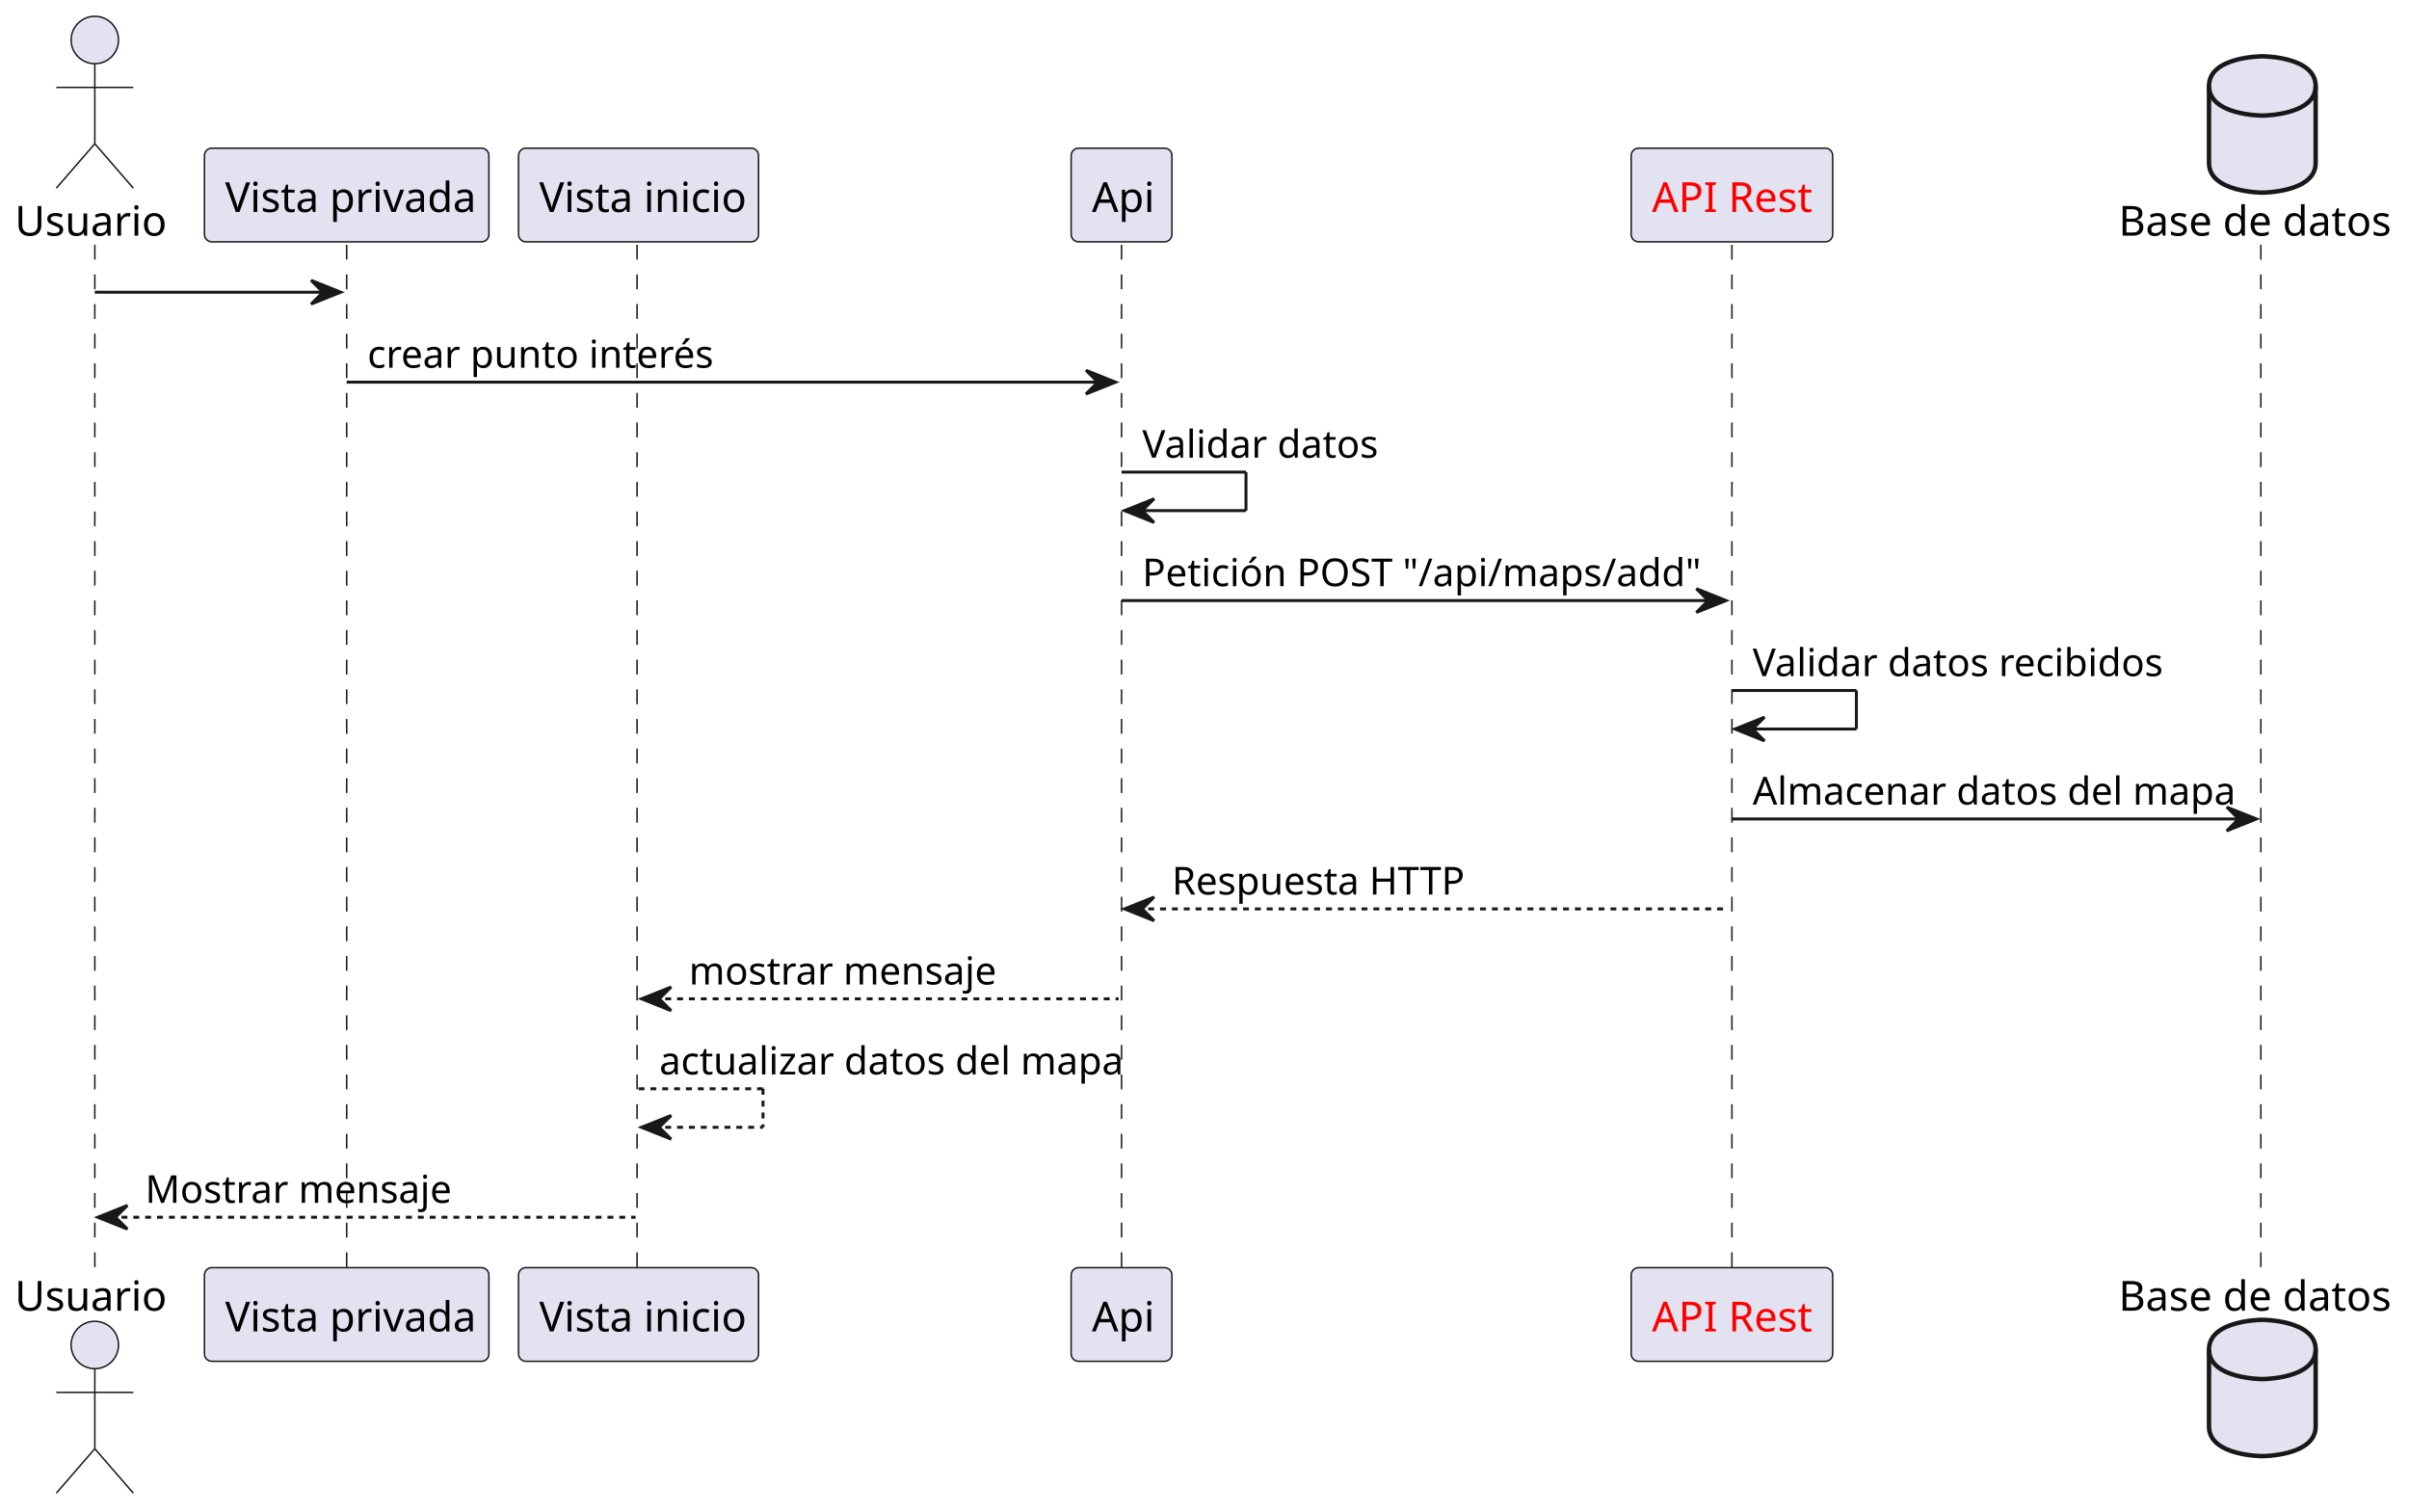
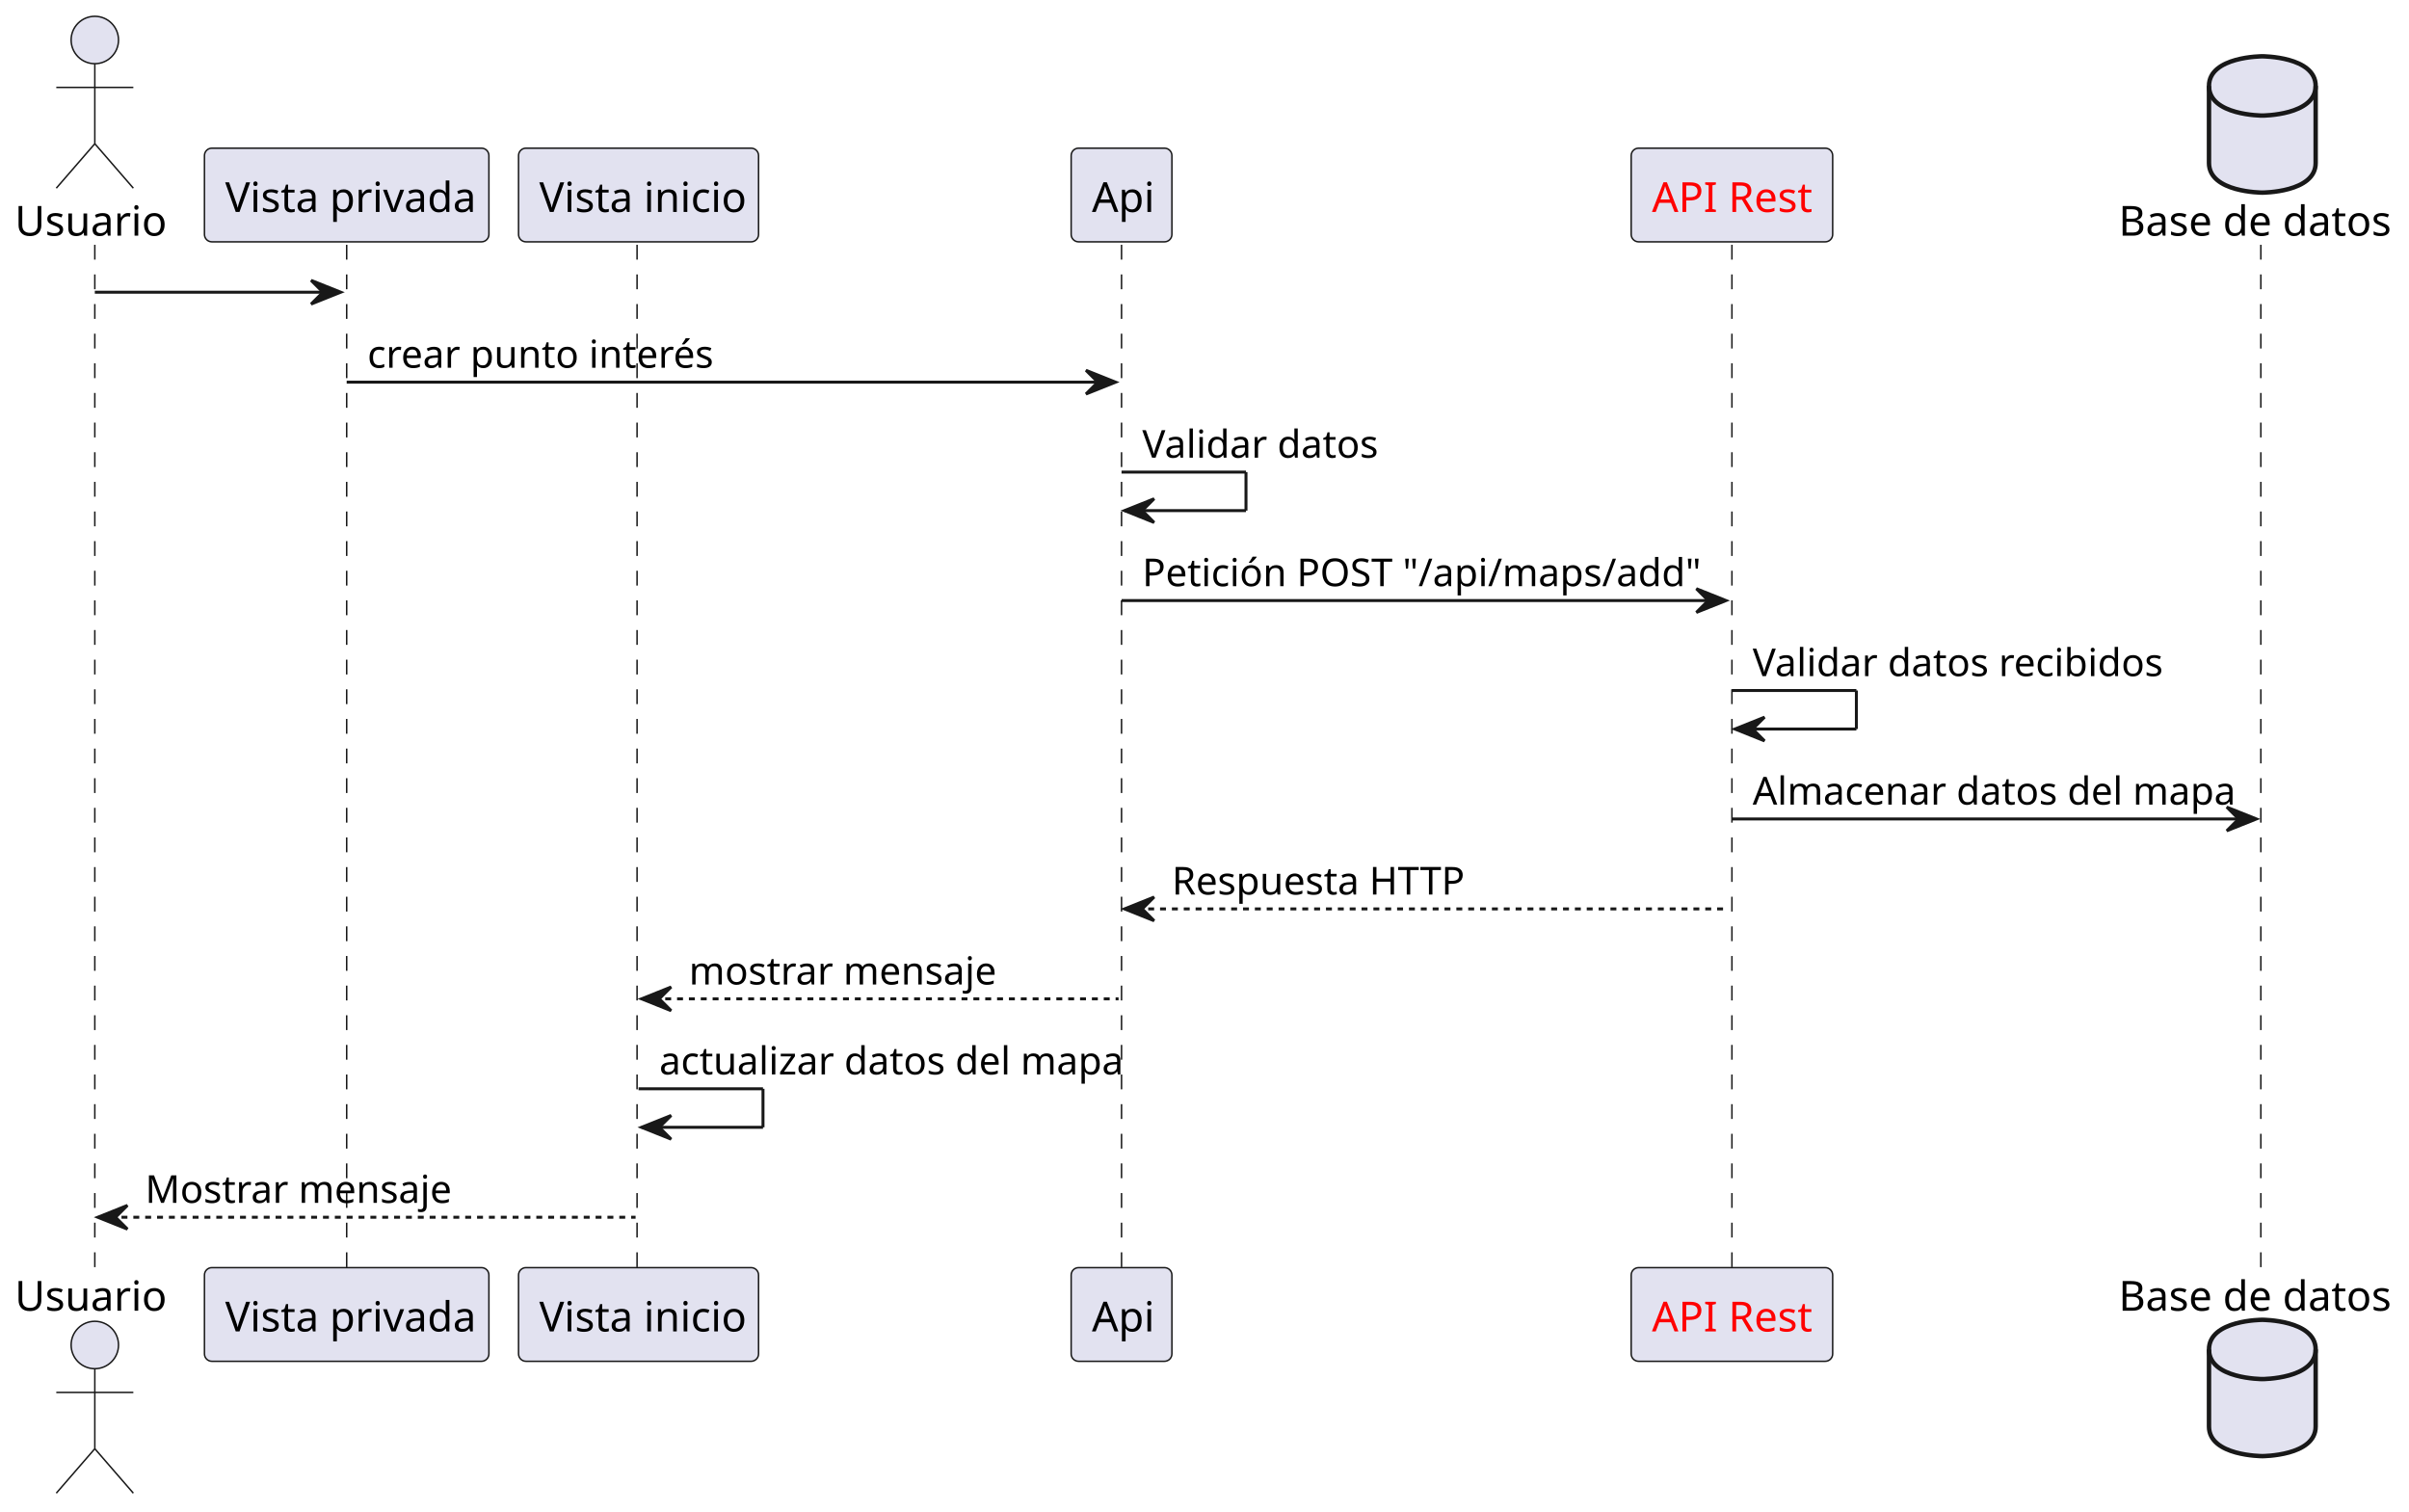
<svg xmlns="http://www.w3.org/2000/svg" contentStyleType="text/css" height="510px" preserveAspectRatio="none" style="width:813px;height:510px;background:#FFFFFF;" version="1.1" viewBox="0 0 813 510" width="813px" zoomAndPan="magnify">
  <defs />
  <g>
    <line style="stroke:#181818;stroke-width:0.5;stroke-dasharray:5.0,5.0;" x1="32" x2="32" y1="82.609" y2="428.773" />
    <line style="stroke:#181818;stroke-width:0.5;stroke-dasharray:5.0,5.0;" x1="117" x2="117" y1="82.609" y2="428.773" />
    <line style="stroke:#181818;stroke-width:0.5;stroke-dasharray:5.0,5.0;" x1="215" x2="215" y1="82.609" y2="428.773" />
    <line style="stroke:#181818;stroke-width:0.5;stroke-dasharray:5.0,5.0;" x1="378.5" x2="378.5" y1="82.609" y2="428.773" />
    <line style="stroke:#181818;stroke-width:0.5;stroke-dasharray:5.0,5.0;" x1="584.5" x2="584.5" y1="82.609" y2="428.773" />
    <line style="stroke:#181818;stroke-width:0.5;stroke-dasharray:5.0,5.0;" x1="763" x2="763" y1="82.609" y2="428.773" />
    <text fill="#000000" font-family="sans-serif" font-size="14" lengthAdjust="spacing" textLength="48" x="5" y="79.533">Usuario</text>
    <ellipse cx="32" cy="13.5" fill="#E2E2F0" rx="8" ry="8" style="stroke:#181818;stroke-width:0.5;" />
    <path d="M32,21.5 L32,48.5 M19,29.5 L45,29.5 M32,48.5 L19,63.5 M32,48.5 L45,63.5 " fill="none" style="stroke:#181818;stroke-width:0.5;" />
    <text fill="#000000" font-family="sans-serif" font-size="14" lengthAdjust="spacing" textLength="48" x="5" y="442.307">Usuario</text>
    <ellipse cx="32" cy="453.883" fill="#E2E2F0" rx="8" ry="8" style="stroke:#181818;stroke-width:0.5;" />
    <path d="M32,461.883 L32,488.883 M19,469.883 L45,469.883 M32,488.883 L19,503.883 M32,488.883 L45,503.883 " fill="none" style="stroke:#181818;stroke-width:0.5;" />
    <rect fill="#E2E2F0" height="31.609" rx="2.5" ry="2.5" style="stroke:#181818;stroke-width:0.5;" width="96" x="69" y="50" />
    <text fill="#000000" font-family="sans-serif" font-size="14" lengthAdjust="spacing" textLength="82" x="76" y="71.533">Vista privada</text>
    <rect fill="#E2E2F0" height="31.609" rx="2.5" ry="2.5" style="stroke:#181818;stroke-width:0.5;" width="96" x="69" y="427.773" />
    <text fill="#000000" font-family="sans-serif" font-size="14" lengthAdjust="spacing" textLength="82" x="76" y="449.307">Vista privada</text>
    <rect fill="#E2E2F0" height="31.609" rx="2.5" ry="2.5" style="stroke:#181818;stroke-width:0.5;" width="81" x="175" y="50" />
    <text fill="#000000" font-family="sans-serif" font-size="14" lengthAdjust="spacing" textLength="67" x="182" y="71.533">Vista inicio</text>
    <rect fill="#E2E2F0" height="31.609" rx="2.5" ry="2.5" style="stroke:#181818;stroke-width:0.5;" width="81" x="175" y="427.773" />
    <text fill="#000000" font-family="sans-serif" font-size="14" lengthAdjust="spacing" textLength="67" x="182" y="449.307">Vista inicio</text>
    <rect fill="#E2E2F0" height="31.609" rx="2.5" ry="2.5" style="stroke:#181818;stroke-width:0.5;" width="34" x="361.5" y="50" />
    <text fill="#000000" font-family="sans-serif" font-size="14" lengthAdjust="spacing" textLength="20" x="368.5" y="71.533">Api</text>
    <rect fill="#E2E2F0" height="31.609" rx="2.5" ry="2.5" style="stroke:#181818;stroke-width:0.5;" width="34" x="361.5" y="427.773" />
    <text fill="#000000" font-family="sans-serif" font-size="14" lengthAdjust="spacing" textLength="20" x="368.5" y="449.307">Api</text>
    <rect fill="#E2E2F0" height="31.609" rx="2.5" ry="2.5" style="stroke:#181818;stroke-width:0.5;" width="68" x="550.5" y="50" />
    <text fill="#FF0000" font-family="sans-serif" font-size="14" lengthAdjust="spacing" textLength="54" x="557.5" y="71.533">API Rest</text>
    <rect fill="#E2E2F0" height="31.609" rx="2.5" ry="2.5" style="stroke:#181818;stroke-width:0.5;" width="68" x="550.5" y="427.773" />
    <text fill="#FF0000" font-family="sans-serif" font-size="14" lengthAdjust="spacing" textLength="54" x="557.5" y="449.307">API Rest</text>
    <text fill="#000000" font-family="sans-serif" font-size="14" lengthAdjust="spacing" textLength="91" x="715" y="79.533">Base de datos</text>
    <path d="M745.5,29 C745.5,19 763.5,19 763.5,19 C763.5,19 781.5,19 781.5,29 L781.5,55 C781.5,65 763.5,65 763.5,65 C763.5,65 745.5,65 745.5,55 L745.5,29 " fill="#E2E2F0" style="stroke:#181818;stroke-width:1.5;" />
    <path d="M745.5,29 C745.5,39 763.5,39 763.5,39 C763.5,39 781.5,39 781.5,29 " fill="none" style="stroke:#181818;stroke-width:1.5;" />
    <text fill="#000000" font-family="sans-serif" font-size="14" lengthAdjust="spacing" textLength="91" x="715" y="442.307">Base de datos</text>
    <path d="M745.5,455.383 C745.5,445.383 763.5,445.383 763.5,445.383 C763.5,445.383 781.5,445.383 781.5,455.383 L781.5,481.383 C781.5,491.383 763.5,491.383 763.5,491.383 C763.5,491.383 745.5,491.383 745.5,481.383 L745.5,455.383 " fill="#E2E2F0" style="stroke:#181818;stroke-width:1.5;" />
    <path d="M745.5,455.383 C745.5,465.383 763.5,465.383 763.5,465.383 C763.5,465.383 781.5,465.383 781.5,455.383 " fill="none" style="stroke:#181818;stroke-width:1.5;" />
    <polygon fill="#181818" points="105,94.609,115,98.609,105,102.609,109,98.609" style="stroke:#181818;stroke-width:1.0;" />
    <line style="stroke:#181818;stroke-width:1.0;" x1="32" x2="111" y1="98.609" y2="98.609" />
    <polygon fill="#181818" points="366.5,124.961,376.5,128.961,366.5,132.961,370.5,128.961" style="stroke:#181818;stroke-width:1.0;" />
    <line style="stroke:#181818;stroke-width:1.0;" x1="117" x2="372.5" y1="128.961" y2="128.961" />
    <text fill="#000000" font-family="sans-serif" font-size="13" lengthAdjust="spacing" textLength="108" x="124" y="124.105">crear punto interés</text>
    <line style="stroke:#181818;stroke-width:1.0;" x1="378.5" x2="420.5" y1="159.312" y2="159.312" />
    <line style="stroke:#181818;stroke-width:1.0;" x1="420.5" x2="420.5" y1="159.312" y2="172.312" />
    <line style="stroke:#181818;stroke-width:1.0;" x1="379.5" x2="420.5" y1="172.312" y2="172.312" />
    <polygon fill="#181818" points="389.5,168.312,379.5,172.312,389.5,176.312,385.5,172.312" style="stroke:#181818;stroke-width:1.0;" />
    <text fill="#000000" font-family="sans-serif" font-size="13" lengthAdjust="spacing" textLength="76" x="385.5" y="154.456">Validar datos</text>
    <polygon fill="#181818" points="572.5,198.664,582.5,202.664,572.5,206.664,576.5,202.664" style="stroke:#181818;stroke-width:1.0;" />
    <line style="stroke:#181818;stroke-width:1.0;" x1="378.5" x2="578.5" y1="202.664" y2="202.664" />
    <text fill="#000000" font-family="sans-serif" font-size="13" lengthAdjust="spacing" textLength="182" x="385.5" y="197.808">Petición POST "/api/maps/add"</text>
    <line style="stroke:#181818;stroke-width:1.0;" x1="584.5" x2="626.5" y1="233.016" y2="233.016" />
    <line style="stroke:#181818;stroke-width:1.0;" x1="626.5" x2="626.5" y1="233.016" y2="246.016" />
    <line style="stroke:#181818;stroke-width:1.0;" x1="585.5" x2="626.5" y1="246.016" y2="246.016" />
    <polygon fill="#181818" points="595.5,242.016,585.5,246.016,595.5,250.016,591.5,246.016" style="stroke:#181818;stroke-width:1.0;" />
    <text fill="#000000" font-family="sans-serif" font-size="13" lengthAdjust="spacing" textLength="132" x="591.5" y="228.159">Validar datos recibidos</text>
    <polygon fill="#181818" points="751.5,272.367,761.5,276.367,751.5,280.367,755.5,276.367" style="stroke:#181818;stroke-width:1.0;" />
    <line style="stroke:#181818;stroke-width:1.0;" x1="584.5" x2="757.5" y1="276.367" y2="276.367" />
    <text fill="#000000" font-family="sans-serif" font-size="13" lengthAdjust="spacing" textLength="155" x="591.5" y="271.511">Almacenar datos del mapa</text>
    <polygon fill="#181818" points="389.5,302.719,379.5,306.719,389.5,310.719,385.5,306.719" style="stroke:#181818;stroke-width:1.0;" />
    <line style="stroke:#181818;stroke-width:1.0;stroke-dasharray:2.0,2.0;" x1="383.5" x2="583.5" y1="306.719" y2="306.719" />
    <text fill="#000000" font-family="sans-serif" font-size="13" lengthAdjust="spacing" textLength="98" x="395.5" y="301.862">Respuesta HTTP</text>
    <polygon fill="#181818" points="226.5,333.07,216.5,337.07,226.5,341.07,222.5,337.07" style="stroke:#181818;stroke-width:1.0;" />
    <line style="stroke:#181818;stroke-width:1.0;stroke-dasharray:2.0,2.0;" x1="220.5" x2="377.5" y1="337.07" y2="337.07" />
    <text fill="#000000" font-family="sans-serif" font-size="13" lengthAdjust="spacing" textLength="97" x="232.5" y="332.214">mostrar mensaje</text>
-     <line style="stroke:#181818;stroke-width:1.0;stroke-dasharray:2.0,2.0;" x1="215.5" x2="257.5" y1="367.422" y2="367.422" />
-     <line style="stroke:#181818;stroke-width:1.0;stroke-dasharray:2.0,2.0;" x1="257.5" x2="257.5" y1="367.422" y2="380.422" />
-     <line style="stroke:#181818;stroke-width:1.0;stroke-dasharray:2.0,2.0;" x1="216.5" x2="257.5" y1="380.422" y2="380.422" />
+     <line style="stroke:#181818;stroke-width:1.0;" x1="215.5" x2="257.5" y1="367.422" y2="367.422" />
+     <line style="stroke:#181818;stroke-width:1.0;" x1="257.5" x2="257.5" y1="367.422" y2="380.422" />
+     <line style="stroke:#181818;stroke-width:1.0;" x1="216.5" x2="257.5" y1="380.422" y2="380.422" />
    <polygon fill="#181818" points="226.5,376.422,216.5,380.422,226.5,384.422,222.5,380.422" style="stroke:#181818;stroke-width:1.0;" />
    <text fill="#000000" font-family="sans-serif" font-size="13" lengthAdjust="spacing" textLength="149" x="222.5" y="362.565">actualizar datos del mapa</text>
    <polygon fill="#181818" points="43,406.773,33,410.773,43,414.773,39,410.773" style="stroke:#181818;stroke-width:1.0;" />
    <line style="stroke:#181818;stroke-width:1.0;stroke-dasharray:2.0,2.0;" x1="37" x2="214.5" y1="410.773" y2="410.773" />
    <text fill="#000000" font-family="sans-serif" font-size="13" lengthAdjust="spacing" textLength="97" x="49" y="405.917">Mostrar mensaje</text>
  </g>
</svg>
